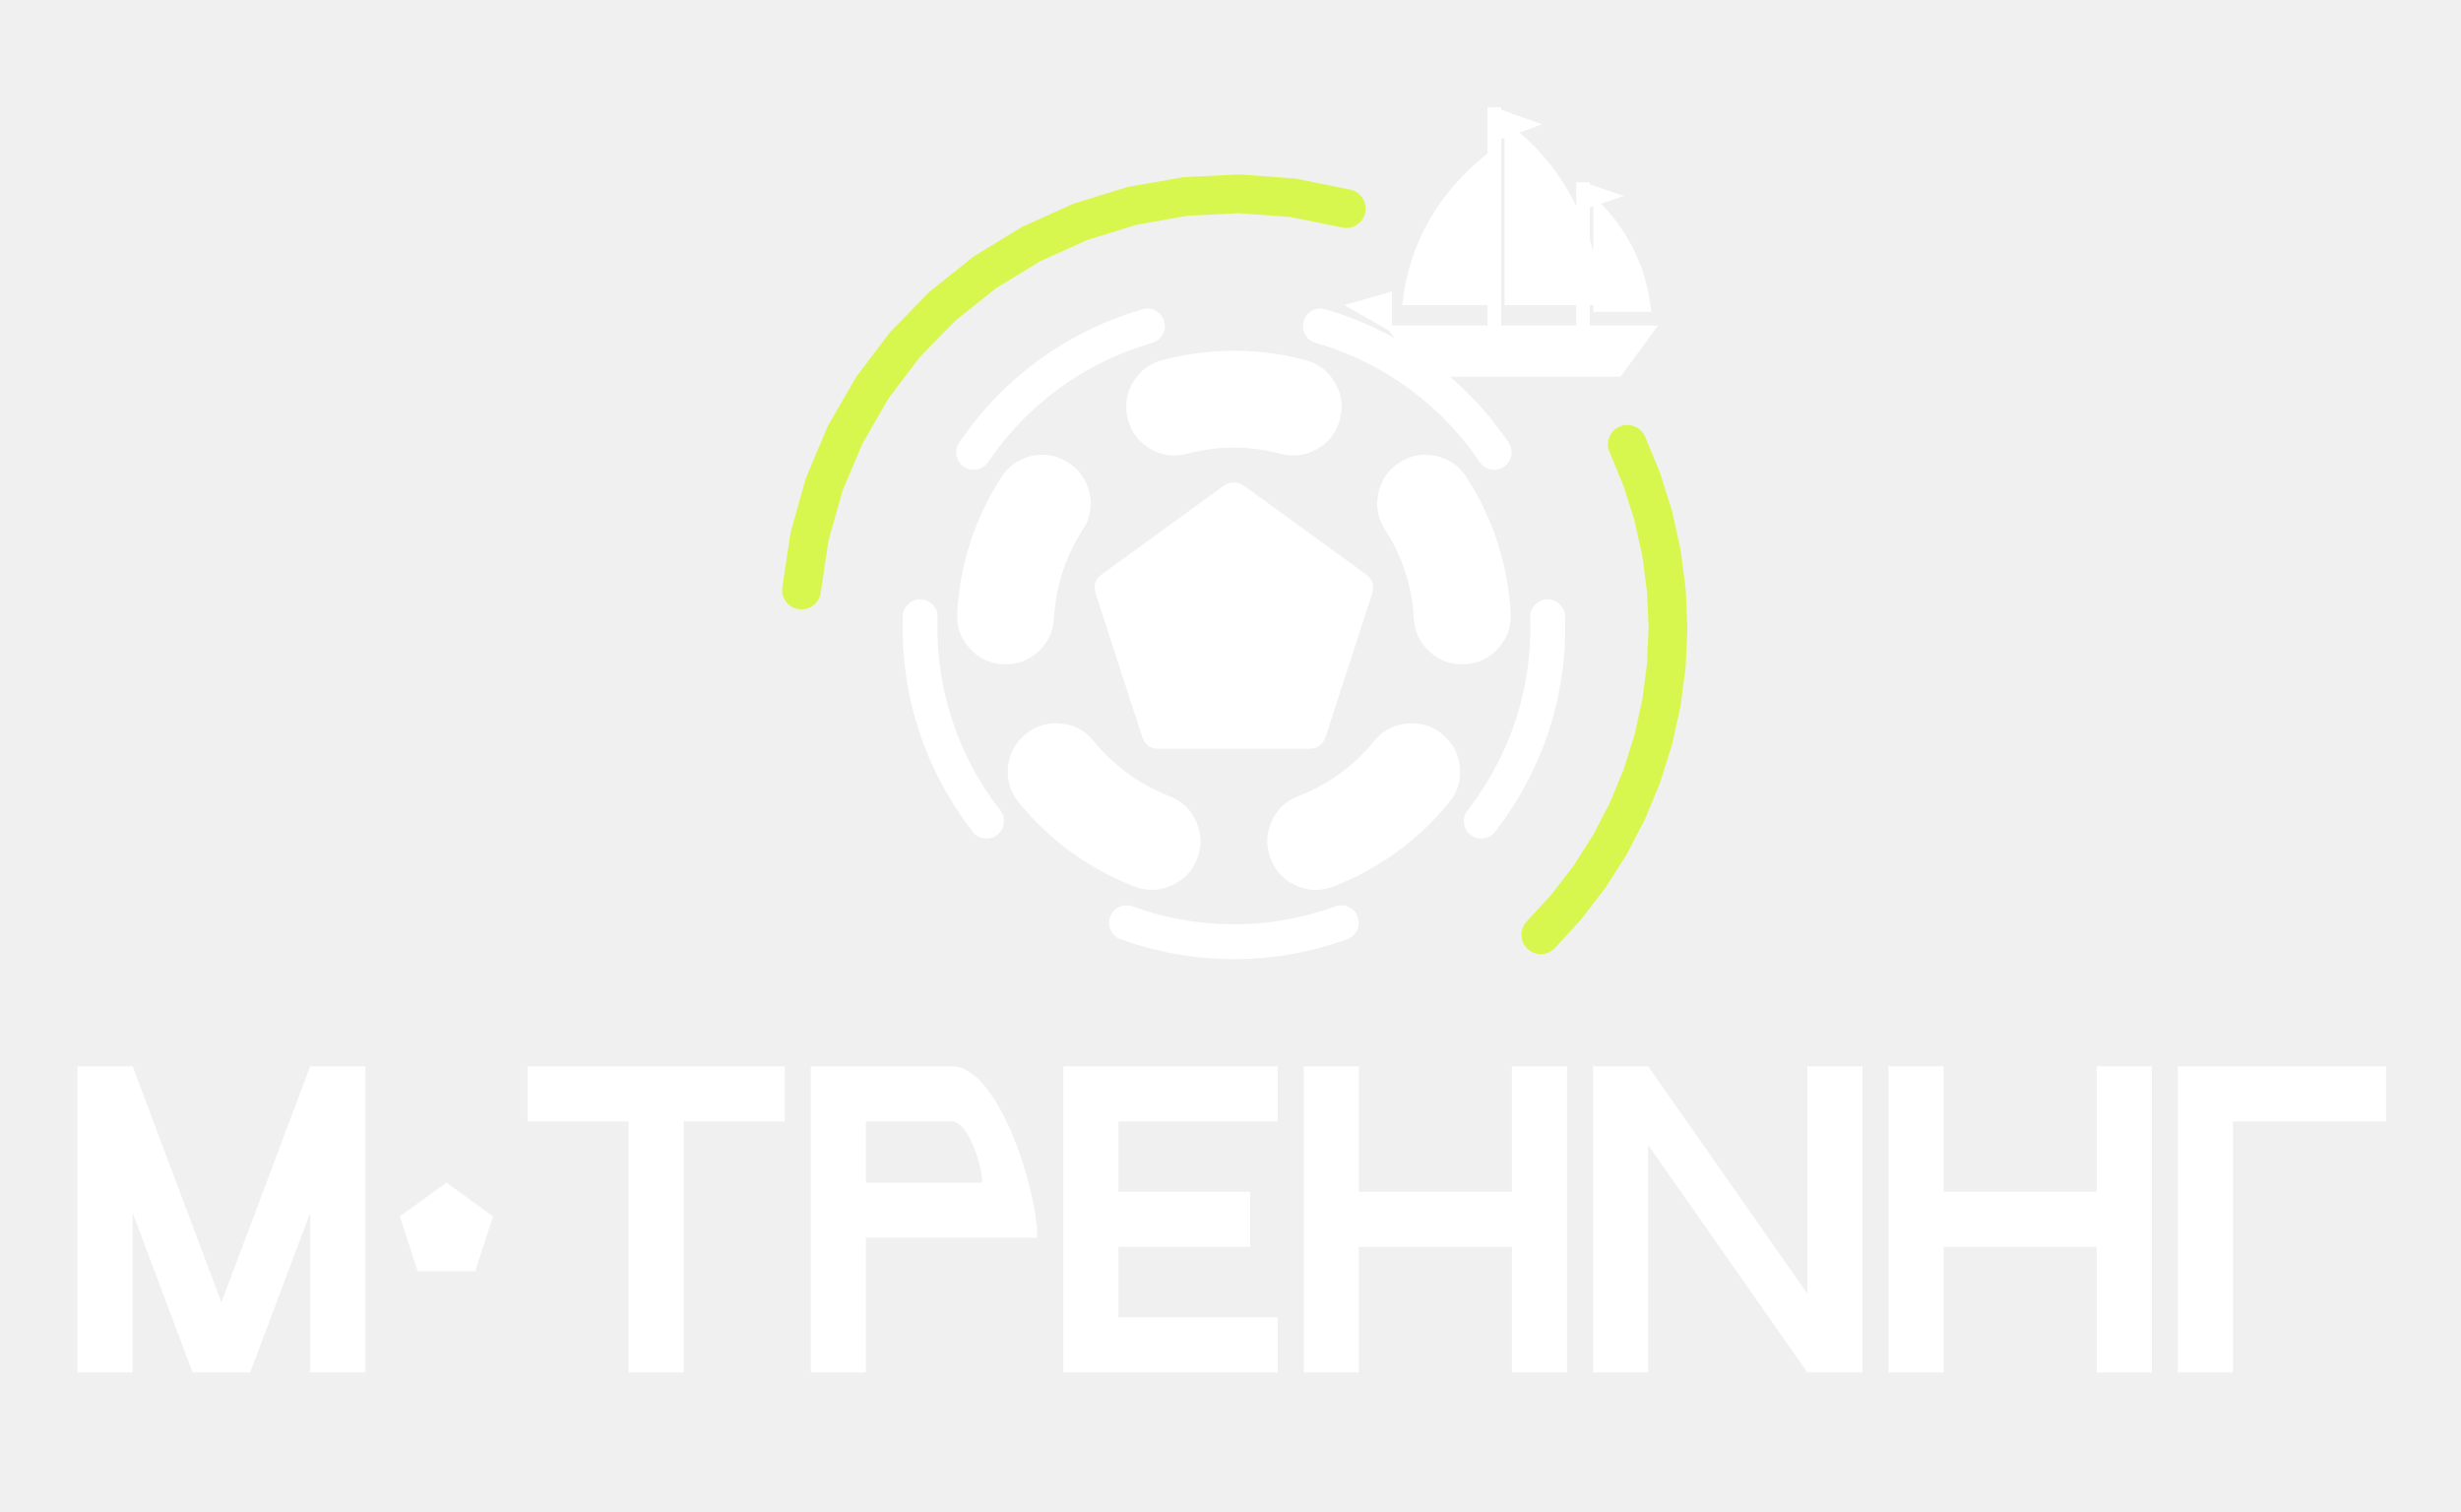
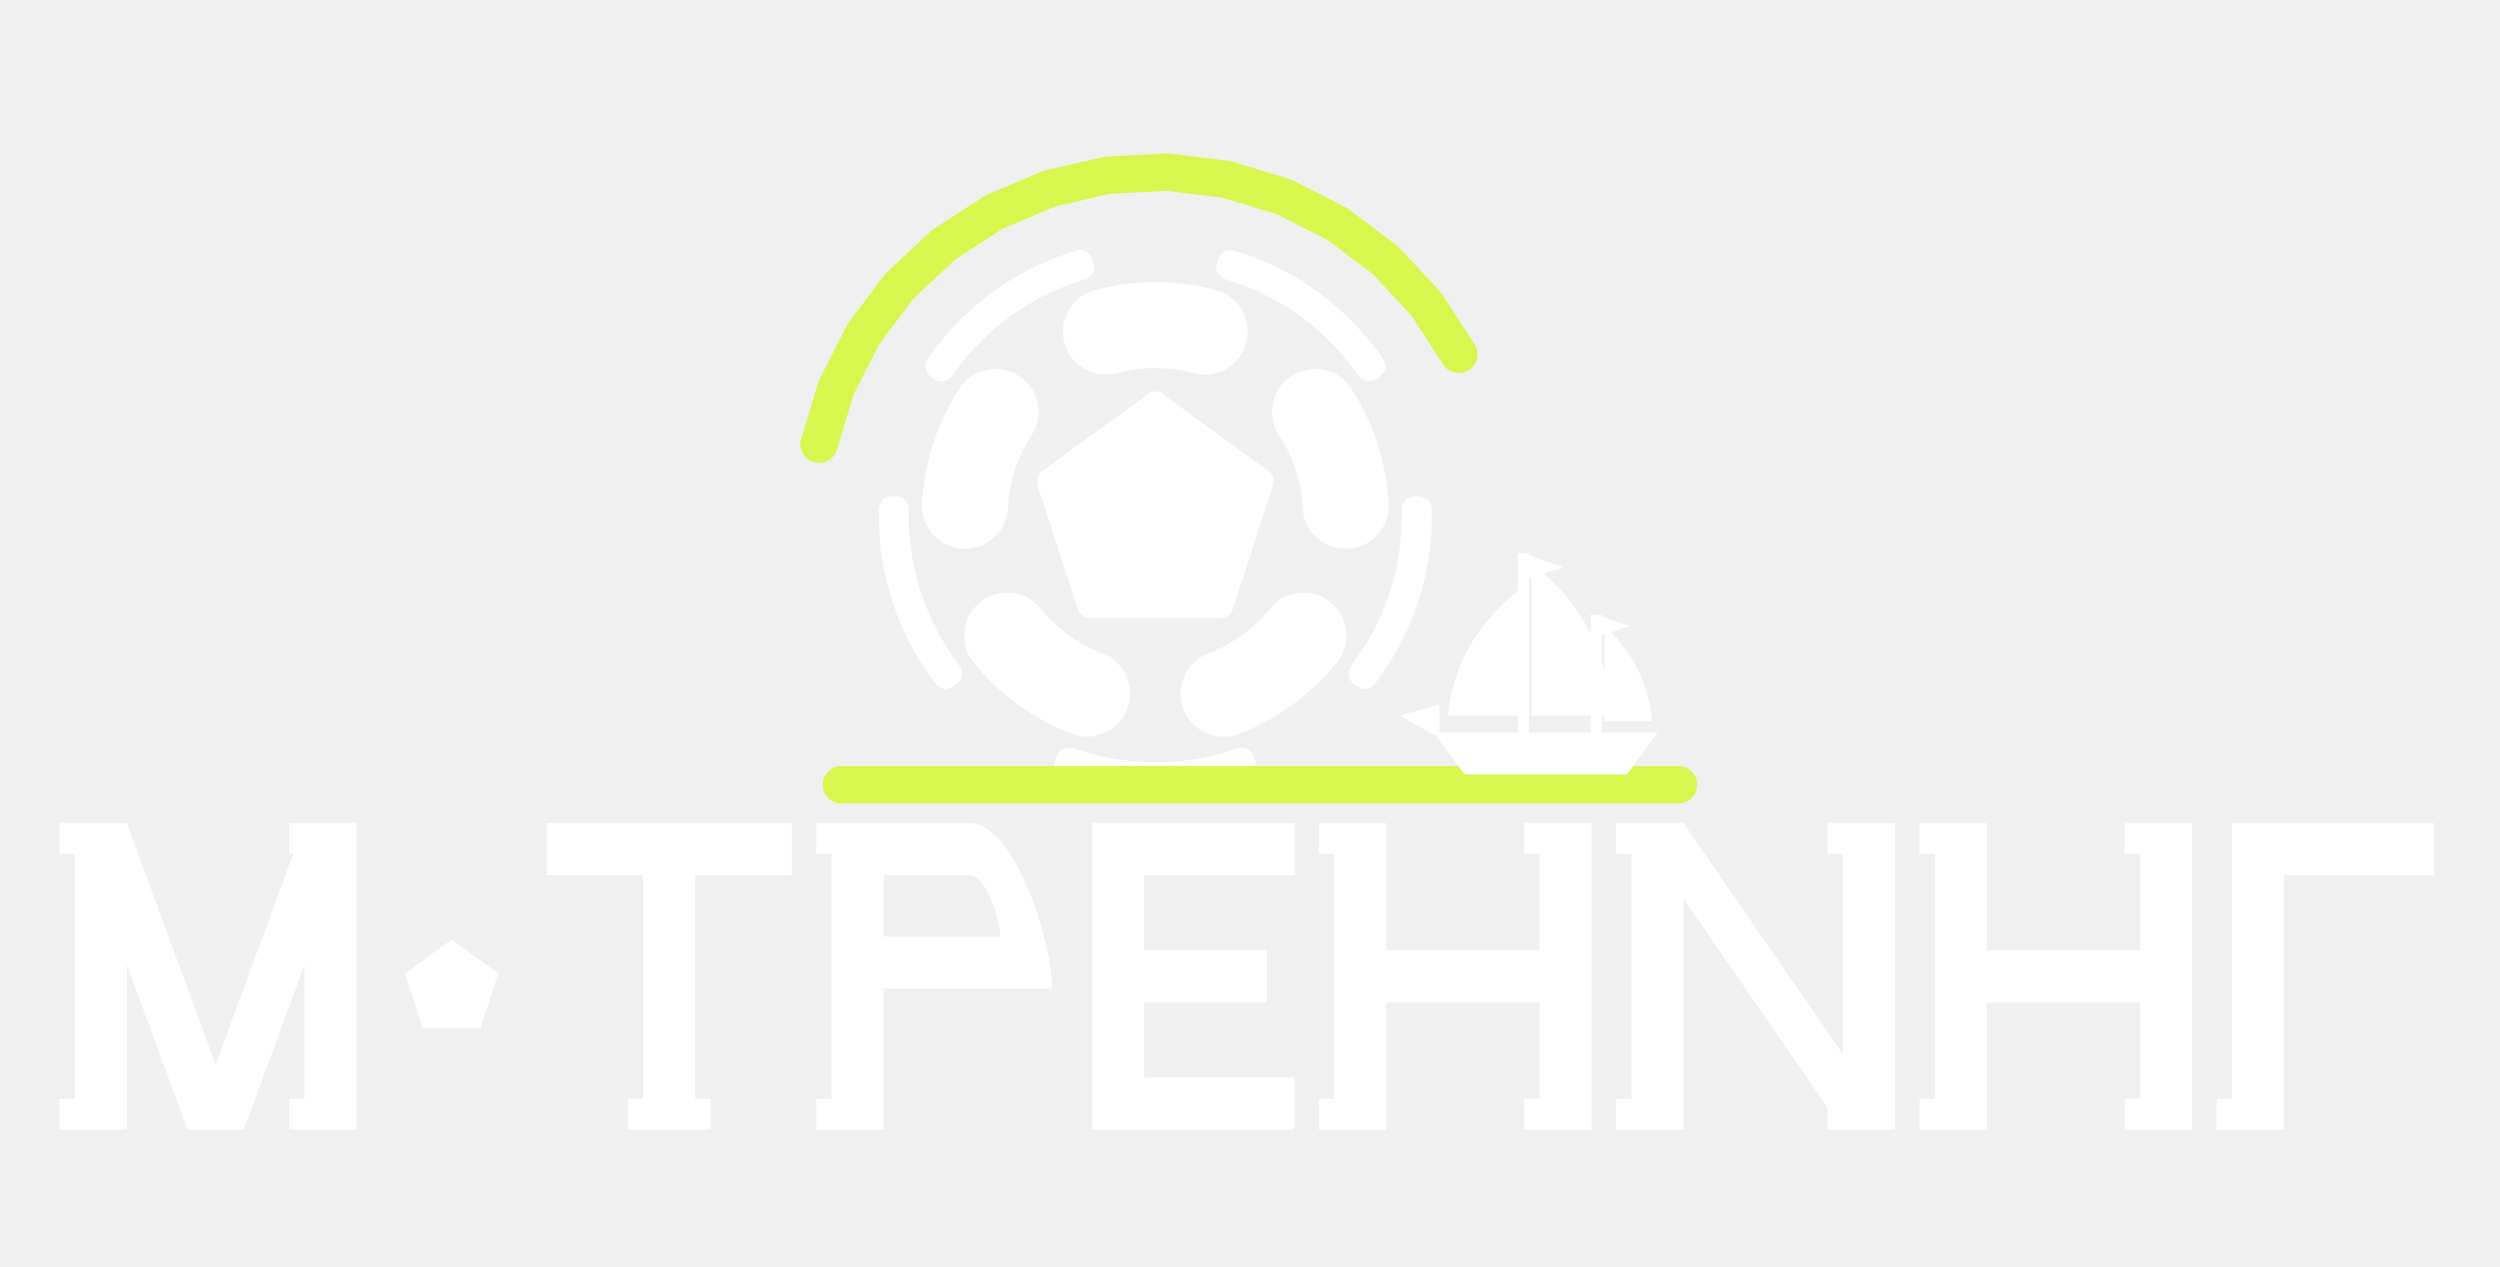
- <svg xmlns="http://www.w3.org/2000/svg" viewBox="0 0 635 390" role="img" aria-labelledby="t">
-   <g transform="translate(190.38 12)">
-     <path fill="#FFFFFF" d="M129.73 112.83Q130.37 113.09 130.89 113.54L162.03 136.16Q164.67 138.08 163.66 141.19L151.68 178.09Q150.67 181.2 147.4 181.2H108.6Q105.33 181.2 104.32 178.09L92.34 141.19Q91.33 138.08 93.97 136.16L125.11 113.54Q125.63 113.09 126.27 112.83Q127.09 112.48 128 112.49Q128.91 112.48 129.73 112.83ZM188.09 111.26 189.26 113.13Q189.38 113.33 189.5 113.53L190.59 115.44Q190.71 115.65 190.82 115.85L191.84 117.81Q191.95 118.02 192.05 118.23L193 120.22Q193.1 120.43 193.19 120.64L194.07 122.67Q194.16 122.88 194.25 123.1L195.04 125.16Q195.13 125.38 195.21 125.6L195.93 127.68Q196 127.9 196.07 128.13L196.71 130.24Q196.78 130.46 196.84 130.69L197.4 132.82Q197.46 133.05 197.51 133.28L198 135.43Q198.05 135.66 198.09 135.89L198.49 138.06Q198.54 138.29 198.57 138.52L198.89 140.7Q198.92 140.93 198.95 141.16L199.19 143.36Q199.21 143.59 199.23 143.82L199.39 146.02Q199.76 151.19 196.36 155.1Q192.97 159.01 187.81 159.38Q182.64 159.75 178.73 156.36Q174.82 152.96 174.45 147.8L174.31 145.83L174.12 144.1L173.87 142.38L173.55 140.67L173.17 138.98L172.73 137.29L172.22 135.63L171.65 133.99L171.02 132.37L170.34 130.77L169.59 129.2L168.78 127.66L167.92 126.15L166.87 124.48Q164.13 120.08 165.31 115.04Q166.48 110 170.87 107.26Q175.27 104.52 180.31 105.69Q185.35 106.86 188.09 111.26ZM183.42 195.18 182 196.87Q181.85 197.04 181.69 197.22L180.21 198.85Q180.05 199.02 179.89 199.19L178.34 200.77Q178.18 200.94 178.01 201.1L176.41 202.62Q176.24 202.78 176.06 202.93L174.41 204.39Q174.23 204.54 174.05 204.69L172.34 206.09Q172.16 206.23 171.98 206.38L170.21 207.71Q170.03 207.85 169.84 207.98L168.03 209.24Q167.84 209.38 167.64 209.5L165.78 210.7Q165.59 210.83 165.39 210.94L163.49 212.07Q163.29 212.19 163.08 212.3L161.14 213.35Q160.94 213.46 160.73 213.57L158.75 214.55Q158.54 214.65 158.33 214.75L156.32 215.65Q156.1 215.75 155.89 215.84L153.84 216.67Q149.04 218.61 144.27 216.59Q139.51 214.58 137.56 209.78Q135.61 204.98 137.63 200.21Q139.65 195.44 144.45 193.5L146.27 192.76L147.86 192.04L149.42 191.27L150.95 190.44L152.44 189.55L153.91 188.61L155.33 187.62L156.72 186.57L158.07 185.47L159.37 184.32L160.63 183.12L161.85 181.88L163.02 180.59L164.29 179.08Q167.62 175.12 172.78 174.68Q177.94 174.23 181.9 177.56Q185.86 180.9 186.31 186.06Q186.75 191.21 183.42 195.18ZM56.61 146.02 56.77 143.82Q56.79 143.59 56.81 143.36L57.05 141.16Q57.08 140.93 57.11 140.7L57.43 138.52Q57.46 138.29 57.51 138.06L57.91 135.89Q57.95 135.66 58 135.43L58.49 133.28Q58.54 133.05 58.6 132.82L59.16 130.69Q59.22 130.46 59.29 130.24L59.93 128.13Q60 127.9 60.07 127.68L60.79 125.6Q60.87 125.38 60.96 125.16L61.75 123.1Q61.84 122.88 61.93 122.67L62.81 120.64Q62.9 120.43 63 120.22L63.95 118.23Q64.05 118.02 64.16 117.81L65.18 115.85Q65.29 115.65 65.41 115.44L66.5 113.53Q66.62 113.33 66.74 113.13L67.91 111.26Q70.65 106.86 75.69 105.69Q80.73 104.52 85.13 107.26Q89.52 110 90.69 115.04Q91.87 120.08 89.13 124.48L88.08 126.15L87.22 127.66L86.41 129.2L85.66 130.77L84.98 132.37L84.35 133.99L83.78 135.63L83.27 137.29L82.83 138.98L82.45 140.67L82.13 142.38L81.88 144.1L81.69 145.83L81.55 147.8Q81.18 152.96 77.27 156.36Q73.36 159.75 68.19 159.38Q63.03 159.01 59.64 155.1Q56.24 151.19 56.61 146.02ZM102.16 216.67 100.11 215.84Q99.9 215.75 99.68 215.65L97.67 214.75Q97.46 214.65 97.25 214.55L95.27 213.57Q95.06 213.46 94.86 213.35L92.92 212.3Q92.71 212.19 92.51 212.07L90.61 210.94Q90.41 210.83 90.22 210.7L88.36 209.5Q88.16 209.38 87.97 209.24L86.16 207.98Q85.97 207.85 85.79 207.71L84.02 206.38Q83.84 206.23 83.66 206.09L81.95 204.69Q81.77 204.54 81.59 204.39L79.94 202.93Q79.76 202.78 79.59 202.62L77.99 201.1Q77.82 200.94 77.66 200.77L76.11 199.19Q75.95 199.02 75.79 198.85L74.31 197.22Q74.15 197.04 74 196.87L72.58 195.18Q69.25 191.21 69.69 186.06Q70.14 180.9 74.1 177.56Q78.06 174.23 83.22 174.68Q88.38 175.12 91.71 179.08L92.98 180.59L94.15 181.88L95.37 183.12L96.63 184.32L97.93 185.47L99.28 186.57L100.67 187.62L102.09 188.61L103.56 189.55L105.05 190.44L106.58 191.27L108.14 192.04L109.73 192.76L111.55 193.5Q116.35 195.44 118.37 200.21Q120.39 204.98 118.44 209.78Q116.49 214.58 111.73 216.59Q106.96 218.61 102.16 216.67ZM109.72 80.88 111.86 80.35Q112.09 80.29 112.32 80.24L114.48 79.79Q114.71 79.74 114.94 79.71L117.11 79.34Q117.34 79.3 117.57 79.27L119.76 78.98Q119.99 78.95 120.23 78.93L122.42 78.72Q122.66 78.7 122.89 78.68L125.09 78.56Q125.33 78.55 125.56 78.54L127.77 78.5Q128 78.5 128.23 78.5L130.44 78.54Q130.67 78.55 130.91 78.56L133.11 78.68Q133.34 78.7 133.58 78.72L135.77 78.93Q136.01 78.95 136.24 78.98L138.43 79.27Q138.66 79.3 138.89 79.34L141.06 79.71Q141.29 79.74 141.52 79.79L143.68 80.24Q143.91 80.29 144.14 80.35L146.28 80.88Q151.3 82.12 153.98 86.56Q156.65 90.99 155.4 96.02Q154.16 101.04 149.72 103.72Q145.29 106.39 140.26 105.14L138.35 104.67L136.64 104.31L134.93 104.02L133.21 103.79L131.47 103.63L129.74 103.53L128 103.5L126.26 103.53L124.53 103.63L122.79 103.79L121.07 104.02L119.36 104.31L117.65 104.67L115.74 105.14Q110.71 106.39 106.28 103.72Q101.84 101.04 100.6 96.02Q99.35 90.99 102.02 86.56Q104.7 82.12 109.72 80.88ZM157.14 230.38 153.31 231.67Q153.2 231.7 153.09 231.73L149.21 232.83Q149.1 232.86 148.99 232.88L145.05 233.78Q144.94 233.81 144.83 233.83L140.85 234.53Q140.74 234.55 140.63 234.56L136.62 235.06Q136.51 235.08 136.4 235.08L132.37 235.39Q132.26 235.4 132.15 235.4L128.11 235.5Q128 235.5 127.89 235.5L123.85 235.4Q123.74 235.4 123.63 235.39L119.6 235.08Q119.49 235.08 119.38 235.06L115.37 234.56Q115.26 234.55 115.15 234.53L111.17 233.83Q111.06 233.81 110.95 233.78L107.01 232.88Q106.9 232.86 106.79 232.83L102.91 231.73Q102.8 231.7 102.69 231.67L98.86 230.38Q97.1 229.79 96.27 228.12Q95.44 226.45 96.03 224.68Q96.62 222.91 98.29 222.09Q99.96 221.26 101.73 221.85L105.45 223.1L109.12 224.13L112.84 224.98L116.6 225.64L120.38 226.12L124.19 226.4L128 226.5L131.81 226.4L135.62 226.12L139.4 225.64L143.16 224.98L146.88 224.13L150.55 223.1L154.27 221.85Q156.04 221.26 157.71 222.09Q159.38 222.91 159.97 224.68Q160.56 226.45 159.73 228.12Q158.9 229.79 157.14 230.38ZM57.18 102.1 59.52 98.81Q59.59 98.71 59.66 98.63L62.16 95.46Q62.23 95.37 62.3 95.28L64.96 92.24Q65.03 92.16 65.11 92.08L67.92 89.17Q68 89.09 68.08 89.01L71.02 86.25Q71.11 86.18 71.19 86.1L74.27 83.49Q74.36 83.42 74.45 83.35L77.65 80.9Q77.74 80.83 77.84 80.76L81.16 78.47Q81.25 78.41 81.35 78.35L84.79 76.23Q84.88 76.17 84.98 76.11L88.52 74.16Q88.61 74.11 88.72 74.06L92.35 72.29Q92.45 72.24 92.55 72.2L96.26 70.61Q96.37 70.57 96.47 70.53L100.26 69.13Q100.37 69.09 100.47 69.05L104.33 67.84Q106.1 67.29 107.76 68.15Q109.41 69.01 109.97 70.79Q110.53 72.57 109.66 74.22Q108.8 75.87 107.02 76.43L103.27 77.61L99.7 78.93L96.19 80.43L92.76 82.1L89.42 83.94L86.18 85.95L83.04 88.11L80.01 90.43L77.1 92.9L74.31 95.5L71.66 98.25L69.15 101.12L66.79 104.11L64.51 107.31Q63.43 108.83 61.6 109.14Q59.76 109.45 58.24 108.37Q56.72 107.29 56.41 105.45Q56.1 103.62 57.18 102.1ZM151.67 67.84 155.53 69.05Q155.63 69.09 155.74 69.13L159.53 70.53Q159.63 70.57 159.74 70.61L163.45 72.2Q163.55 72.24 163.65 72.29L167.28 74.06Q167.39 74.11 167.48 74.16L171.02 76.11Q171.12 76.17 171.21 76.23L174.65 78.35Q174.75 78.41 174.84 78.47L178.16 80.76Q178.26 80.83 178.35 80.9L181.55 83.35Q181.64 83.42 181.73 83.49L184.81 86.1Q184.89 86.18 184.98 86.25L187.92 89.01Q188 89.09 188.08 89.17L190.89 92.08Q190.97 92.16 191.04 92.24L193.7 95.28Q193.77 95.37 193.84 95.46L196.34 98.63Q196.41 98.71 196.48 98.81L198.82 102.1Q199.9 103.62 199.59 105.45Q199.28 107.29 197.76 108.37Q196.24 109.45 194.4 109.14Q192.57 108.83 191.49 107.31L189.21 104.11L186.85 101.12L184.34 98.25L181.69 95.5L178.9 92.9L175.99 90.43L172.96 88.11L169.82 85.95L166.58 83.94L163.24 82.1L159.81 80.43L156.3 78.93L152.73 77.61L148.98 76.43Q147.2 75.87 146.34 74.22Q145.47 72.57 146.03 70.79Q146.59 69.01 148.24 68.15Q149.9 67.29 151.67 67.84ZM60.56 202.55 58.15 199.31Q58.08 199.22 58.02 199.12L55.78 195.76Q55.72 195.67 55.66 195.57L53.59 192.11Q53.53 192.01 53.48 191.91L51.58 188.34Q51.53 188.25 51.48 188.14L49.77 184.49Q49.72 184.39 49.68 184.28L48.14 180.55Q48.1 180.44 48.06 180.34L46.72 176.53Q46.68 176.42 46.65 176.31L45.5 172.44Q45.47 172.34 45.44 172.23L44.48 168.3Q44.46 168.19 44.44 168.08L43.67 164.12Q43.65 164.01 43.64 163.9L43.08 159.9Q43.06 159.78 43.05 159.67L42.69 155.65Q42.68 155.54 42.67 155.43L42.51 151.39Q42.51 151.28 42.51 151.17L42.55 147.13Q42.57 145.26 43.9 143.96Q45.23 142.65 47.09 142.67Q48.96 142.69 50.26 144.02Q51.57 145.35 51.55 147.22L51.51 151.14L51.66 154.96L52 158.75L52.53 162.53L53.25 166.28L54.16 169.98L55.25 173.64L56.51 177.24L57.96 180.77L59.58 184.22L61.37 187.59L63.33 190.86L65.45 194.03L67.79 197.19Q68.9 198.68 68.62 200.53Q68.35 202.37 66.85 203.48Q65.36 204.59 63.51 204.32Q61.67 204.05 60.56 202.55ZM213.45 147.13 213.49 151.17Q213.49 151.28 213.49 151.39L213.33 155.43Q213.32 155.54 213.31 155.65L212.95 159.67Q212.94 159.78 212.92 159.9L212.36 163.9Q212.35 164.01 212.33 164.12L211.56 168.08Q211.54 168.19 211.52 168.3L210.56 172.23Q210.53 172.34 210.5 172.44L209.35 176.31Q209.32 176.42 209.28 176.53L207.94 180.34Q207.9 180.44 207.86 180.55L206.32 184.28Q206.28 184.39 206.23 184.49L204.52 188.14Q204.47 188.25 204.42 188.34L202.52 191.91Q202.47 192.01 202.41 192.11L200.34 195.57Q200.28 195.67 200.22 195.76L197.98 199.12Q197.92 199.22 197.85 199.31L195.44 202.55Q194.33 204.05 192.49 204.32Q190.64 204.59 189.15 203.48Q187.65 202.37 187.38 200.53Q187.1 198.68 188.21 197.19L190.55 194.03L192.67 190.86L194.63 187.59L196.42 184.22L198.04 180.77L199.49 177.24L200.75 173.64L201.84 169.98L202.75 166.28L203.47 162.53L204 158.75L204.34 154.96L204.49 151.14L204.45 147.22Q204.43 145.35 205.74 144.02Q207.04 142.69 208.91 142.67Q210.77 142.65 212.1 143.96Q213.43 145.26 213.45 147.13Z" />
-     <path fill="#D8F74E" d="M11.48 139.49 13.56 125.7Q13.61 125.39 13.69 125.09L17.47 111.65Q17.56 111.35 17.68 111.07L23.1 98.21Q23.22 97.92 23.38 97.65L30.35 85.57Q30.51 85.3 30.7 85.05L39.12 73.92Q39.31 73.68 39.53 73.45L49.27 63.46Q49.49 63.24 49.73 63.05L60.64 54.35Q60.89 54.15 61.15 53.99L73.06 46.71Q73.33 46.55 73.61 46.42L86.33 40.68Q86.61 40.55 86.91 40.46L100.24 36.35Q100.54 36.26 100.85 36.2L114.59 33.78Q114.9 33.73 115.21 33.71L129.15 33.01Q129.46 33 129.77 33.02L143.68 34.07Q144 34.09 144.3 34.15L157.98 36.92Q160.01 37.33 161.15 39.05Q162.3 40.78 161.89 42.81Q161.48 44.84 159.75 45.98Q158.03 47.13 156 46.72L142.63 44.01L129.33 43.02L116.02 43.68L102.89 46L90.16 49.93L78.01 55.41L66.63 62.36L56.21 70.67L46.9 80.21L38.86 90.84L32.19 102.38L27.01 114.66L23.4 127.49L21.37 140.98Q21.06 143.03 19.4 144.26Q17.73 145.49 15.68 145.18Q13.63 144.87 12.4 143.21Q11.17 141.54 11.48 139.49ZM234.13 100.75 237.86 109.78Q237.95 109.98 238.01 110.19L240.95 119.51Q241.02 119.72 241.07 119.93L243.18 129.47Q243.23 129.68 243.26 129.9L244.53 139.59Q244.56 139.8 244.57 140.02L245 149.78Q245 150 245 150.22L244.57 159.98Q244.56 160.2 244.53 160.41L243.26 170.1Q243.23 170.32 243.18 170.53L241.07 180.07Q241.02 180.28 240.95 180.49L238.01 189.81Q237.95 190.02 237.86 190.22L234.13 199.25Q234.04 199.45 233.94 199.64L229.43 208.31Q229.33 208.5 229.21 208.69L223.96 216.93Q223.84 217.11 223.71 217.28L217.76 225.04Q217.63 225.21 217.48 225.37L210.88 232.57Q209.48 234.1 207.41 234.19Q205.34 234.28 203.82 232.88Q202.29 231.48 202.2 229.41Q202.11 227.34 203.51 225.82L209.96 218.78L215.65 211.37L220.66 203.5L224.97 195.22L228.54 186.59L231.35 177.69L233.37 168.58L234.59 159.33L235 150L234.59 140.67L233.37 131.42L231.35 122.31L228.54 113.41L224.89 104.58Q224.09 102.67 224.89 100.75Q225.68 98.84 227.59 98.05Q229.51 97.25 231.42 98.05Q233.33 98.84 234.13 100.75Z" />
-     <path fill="#FFFFFF" d="M167.99 73.3 156.48 66.72 168.8 63.2V72H193.44V66.72H171.44Q173.97 43.13 193.44 27.6V15.68H196.96V16.31L207.52 20.08L201.65 22.18Q210.89 30.03 216.32 41.15V35.04H219.84V35.63L228.64 38.56L222.73 40.53Q234.06 52.26 235.68 68.48H220.72V66.72H219.84V72H237.44L227.76 85.2H176.72L167.99 73.3ZM196.96 23.85V72H216.32V66.72H197.84V23.54ZM219.84 41.49V49.91Q220.31 51.35 220.72 52.83V41.2Z" />
+ <svg xmlns="http://www.w3.org/2000/svg" viewBox="0 0 669 339" role="img" aria-labelledby="t">
+   <g transform="translate(209.16 12)">
+     <path fill="#FFFFFF" d="M100 92.78Q101.5 92.67 102.76 94.06L129.93 113.8Q132.28 115.51 131.38 118.27L120.85 150.7Q119.95 153.46 117.05 153.46H82.95Q80.05 153.46 79.15 150.7L68.62 118.27Q67.72 115.51 70.07 113.8L97.24 94.06Q98.5 92.67 100 92.78ZM148.43 165.5 147.21 166.96Q147.07 167.12 146.92 167.28L145.64 168.69Q145.5 168.85 145.35 169.01L144.01 170.37Q143.86 170.52 143.71 170.67L142.32 171.99Q142.17 172.13 142.01 172.28L140.58 173.54Q140.41 173.68 140.25 173.81L138.77 175.02Q138.6 175.16 138.43 175.29L136.91 176.44Q136.74 176.57 136.56 176.69L135 177.78Q134.82 177.9 134.64 178.02L133.04 179.05Q132.86 179.17 132.67 179.28L131.03 180.25Q130.85 180.36 130.66 180.46L128.98 181.37Q128.79 181.48 128.6 181.57L126.89 182.42Q126.7 182.51 126.5 182.6L124.76 183.38Q124.56 183.47 124.37 183.55L122.6 184.27Q118.18 186.06 113.8 184.2Q109.41 182.35 107.62 177.93Q105.83 173.52 107.69 169.13Q109.54 164.75 113.96 162.96L115.52 162.32L116.87 161.71L118.19 161.06L119.49 160.35L120.76 159.6L122.01 158.8L123.22 157.95L124.4 157.06L125.54 156.13L126.65 155.15L127.72 154.14L128.75 153.08L129.74 151.99L130.83 150.69Q133.9 147.05 138.65 146.64Q143.39 146.23 147.04 149.3Q150.68 152.36 151.09 157.11Q151.5 161.85 148.43 165.5ZM37.6 122.51 37.73 120.61Q37.75 120.4 37.77 120.18L37.98 118.29Q38 118.07 38.03 117.86L38.31 115.97Q38.34 115.76 38.38 115.55L38.73 113.67Q38.77 113.46 38.82 113.25L39.23 111.39Q39.28 111.18 39.33 110.97L39.82 109.13Q39.88 108.92 39.94 108.72L40.49 106.89Q40.56 106.69 40.63 106.48L41.25 104.68Q41.32 104.48 41.4 104.28L42.09 102.5Q42.17 102.3 42.25 102.1L43.01 100.35Q43.09 100.15 43.19 99.96L44.01 98.24Q44.1 98.04 44.2 97.85L45.08 96.16Q45.18 95.97 45.29 95.78L46.24 94.13Q46.35 93.94 46.46 93.76L47.47 92.14Q49.99 88.1 54.63 87.02Q59.27 85.94 63.31 88.46Q67.35 90.98 68.43 95.62Q69.51 100.26 66.99 104.31L66.09 105.74L65.36 107.02L64.67 108.33L64.04 109.67L63.45 111.02L62.92 112.4L62.44 113.79L62.01 115.21L61.63 116.64L61.3 118.08L61.04 119.53L60.82 120.99L60.66 122.46L60.54 124.15Q60.2 128.9 56.6 132.02Q53 135.14 48.25 134.8Q43.5 134.46 40.38 130.86Q37.26 127.27 37.6 122.51ZM77.4 184.27 75.63 183.55Q75.44 183.47 75.24 183.38L73.5 182.6Q73.3 182.51 73.11 182.42L71.4 181.57Q71.21 181.48 71.02 181.37L69.34 180.46Q69.15 180.36 68.97 180.25L67.33 179.28Q67.14 179.17 66.96 179.05L65.36 178.02Q65.18 177.9 65 177.78L63.44 176.69Q63.26 176.57 63.09 176.44L61.57 175.29Q61.4 175.16 61.23 175.02L59.75 173.81Q59.59 173.68 59.42 173.54L57.99 172.28Q57.83 172.13 57.68 171.99L56.29 170.67Q56.14 170.52 55.99 170.37L54.65 169.01Q54.5 168.85 54.36 168.69L53.08 167.28Q52.93 167.12 52.79 166.96L51.57 165.5Q48.5 161.85 48.91 157.11Q49.32 152.36 52.96 149.3Q56.61 146.23 61.35 146.64Q66.1 147.05 69.17 150.69L70.26 151.99L71.25 153.08L72.28 154.14L73.35 155.15L74.46 156.13L75.6 157.06L76.78 157.95L77.99 158.8L79.24 159.6L80.51 160.35L81.81 161.06L83.13 161.71L84.48 162.32L86.04 162.96Q90.46 164.75 92.31 169.13Q94.17 173.52 92.38 177.93Q90.59 182.35 86.2 184.2Q81.82 186.06 77.4 184.27ZM84.03 65.58 85.88 65.12Q86.09 65.07 86.3 65.02L88.17 64.63Q88.38 64.59 88.59 64.55L90.47 64.23Q90.68 64.2 90.9 64.17L92.79 63.92Q93 63.89 93.22 63.87L95.12 63.69Q95.33 63.67 95.54 63.66L97.45 63.55Q97.66 63.54 97.88 63.54L99.78 63.5Q100 63.5 100.22 63.5L102.12 63.54Q102.34 63.54 102.55 63.55L104.46 63.66Q104.67 63.67 104.88 63.69L106.78 63.87Q107 63.89 107.21 63.92L109.1 64.17Q109.32 64.2 109.53 64.23L111.41 64.55Q111.62 64.59 111.83 64.63L113.7 65.02Q113.91 65.07 114.12 65.12L115.97 65.58Q120.59 66.72 123.05 70.8Q125.51 74.88 124.36 79.51Q123.21 84.13 119.13 86.59Q115.05 89.05 110.43 87.9L108.79 87.49L107.34 87.19L105.89 86.94L104.42 86.75L102.95 86.61L101.48 86.53L100 86.5L98.52 86.53L97.05 86.61L95.58 86.75L94.11 86.94L92.66 87.19L91.21 87.49L89.57 87.9Q84.95 89.05 80.87 86.59Q76.78 84.13 75.64 79.51Q74.49 74.88 76.95 70.8Q79.41 66.72 84.03 65.58ZM152.53 92.14 153.54 93.76Q153.65 93.94 153.76 94.13L154.71 95.78Q154.82 95.97 154.92 96.16L155.8 97.85Q155.9 98.04 155.99 98.24L156.81 99.96Q156.91 100.15 156.99 100.35L157.75 102.1Q157.83 102.3 157.91 102.5L158.6 104.28Q158.68 104.48 158.75 104.68L159.37 106.48Q159.44 106.69 159.51 106.89L160.06 108.72Q160.12 108.92 160.18 109.13L160.67 110.97Q160.72 111.18 160.77 111.39L161.18 113.25Q161.23 113.46 161.27 113.67L161.62 115.55Q161.66 115.76 161.69 115.97L161.97 117.86Q162 118.07 162.02 118.29L162.23 120.18Q162.25 120.4 162.27 120.61L162.4 122.51Q162.74 127.27 159.62 130.86Q156.5 134.46 151.75 134.8Q147 135.14 143.4 132.02Q139.8 128.9 139.46 124.15L139.34 122.46L139.18 120.99L138.96 119.53L138.7 118.08L138.37 116.64L137.99 115.21L137.56 113.79L137.08 112.4L136.55 111.02L135.96 109.67L135.33 108.33L134.64 107.02L133.91 105.74L133.01 104.31Q130.49 100.26 131.57 95.62Q132.65 90.98 136.69 88.46Q140.73 85.94 145.37 87.02Q150.01 88.1 152.53 92.14ZM124 196 120.84 197Q120.75 197.03 120.66 197.06L117.46 197.91Q117.36 197.93 117.27 197.95L114.03 198.66Q113.94 198.68 113.85 198.69L110.58 199.24Q110.48 199.26 110.39 199.27L107.09 199.66Q107 199.67 106.91 199.68L103.6 199.91Q103.5 199.92 103.41 199.92L100.09 200Q100.05 200 100 200Q99.95 200 99.91 200L96.59 199.92Q96.5 199.92 96.4 199.91L93.09 199.68Q93 199.67 92.91 199.66L89.61 199.27Q89.52 199.26 89.42 199.24L86.15 198.69Q86.06 198.68 85.97 198.66L82.73 197.95Q82.64 197.93 82.54 197.91L79.34 197.06Q79.25 197.03 79.16 197L76 196Q72.19 194.79 73.4 190.97Q74 189.07 75.26 188.42Q76.52 187.77 78.42 188.37L81.49 189.35L84.51 190.16L87.57 190.82L90.65 191.33L93.76 191.7L96.87 191.92L100 192L103.13 191.92L106.24 191.7L109.35 191.33L112.43 190.82L115.49 190.16L118.51 189.35L121.58 188.37Q123.48 187.77 124.74 188.42Q126 189.07 126.6 190.97Q127.81 194.79 124 196ZM39.44 83.48 41.4 80.81Q41.46 80.73 41.52 80.66L43.61 78.08Q43.67 78.01 43.73 77.94L45.94 75.47Q46.01 75.4 46.07 75.33L48.4 72.96Q48.46 72.9 48.53 72.83L50.96 70.58Q51.03 70.52 51.11 70.45L53.64 68.32Q53.72 68.26 53.79 68.2L56.43 66.19Q56.5 66.13 56.58 66.08L59.31 64.19Q59.39 64.14 59.47 64.09L62.28 62.34Q62.36 62.29 62.44 62.24L65.34 60.62Q65.42 60.57 65.51 60.53L68.47 59.05Q68.56 59.01 68.65 58.97L71.68 57.63Q71.77 57.6 71.85 57.56L74.95 56.37Q75.04 56.34 75.13 56.31L78.27 55.26Q82.07 54 83.33 57.8Q84.59 61.6 80.79 62.86L77.74 63.87L74.82 64.99L71.96 66.25L69.16 67.65L66.43 69.18L63.78 70.83L61.21 72.61L58.72 74.5L56.33 76.52L54.04 78.64L51.84 80.87L49.76 83.2L47.79 85.63L45.88 88.22Q44.7 89.83 43.3 90.04Q41.9 90.26 40.29 89.07Q37.07 86.7 39.44 83.48ZM173.99 124.8 173.97 128.12Q173.97 128.21 173.96 128.31L173.79 131.62Q173.78 131.71 173.77 131.81L173.44 135.11Q173.43 135.2 173.41 135.3L172.92 138.57Q172.91 138.67 172.89 138.76L172.25 142.01Q172.23 142.11 172.2 142.2L171.41 145.42Q171.38 145.51 171.36 145.6L170.41 148.78Q170.38 148.87 170.35 148.96L169.25 152.09Q169.22 152.17 169.18 152.26L167.94 155.34Q167.9 155.42 167.86 155.51L166.47 158.52Q166.43 158.61 166.39 158.69L164.86 161.63Q164.81 161.71 164.76 161.8L163.1 164.66Q163.05 164.74 163 164.82L161.19 167.61Q161.14 167.69 161.09 167.76L159.16 170.46Q156.82 173.71 153.57 171.38Q150.32 169.05 152.65 165.8L154.53 163.18L156.23 160.55L157.8 157.85L159.25 155.08L160.56 152.24L161.73 149.34L162.77 146.39L163.66 143.4L164.42 140.37L165.02 137.3L165.49 134.21L165.8 131.1L165.97 127.97L165.99 124.75Q166 122.75 167.01 121.76Q168.01 120.77 170.01 120.78Q173.86 120.8 173.99 124.5C173.99 124.57 173.99 124.65 173.99 124.73Q173.99 124.77 173.99 124.8ZM40.84 170.46 38.91 167.76Q38.86 167.69 38.81 167.61L37 164.82Q36.95 164.74 36.9 164.66L35.24 161.8Q35.19 161.71 35.14 161.63L33.61 158.69Q33.57 158.61 33.53 158.52L32.14 155.51Q32.1 155.42 32.06 155.34L30.82 152.26Q30.78 152.17 30.75 152.09L29.65 148.96Q29.62 148.87 29.59 148.78L28.64 145.6Q28.62 145.51 28.59 145.42L27.8 142.2Q27.77 142.11 27.75 142.01L27.11 138.76Q27.09 138.67 27.08 138.57L26.59 135.3Q26.57 135.2 26.56 135.11L26.23 131.81Q26.22 131.71 26.21 131.62L26.04 128.31Q26.03 128.21 26.03 128.12L26.01 124.8Q26.01 124.77 26.01 124.73C26.01 124.65 26.01 124.57 26.02 124.49Q26.14 120.8 29.99 120.78Q33.99 120.75 34.01 124.75L34.03 127.97L34.2 131.1L34.51 134.21L34.98 137.3L35.58 140.37L36.34 143.4L37.23 146.39L38.27 149.34L39.44 152.24L40.75 155.08L42.2 157.85L43.77 160.55L45.47 163.18L47.35 165.8Q48.51 167.42 48.28 168.82Q48.05 170.21 46.43 171.38Q44.8 172.54 43.41 172.31Q42.01 172.08 40.84 170.46ZM121.73 55.26 124.87 56.31Q124.96 56.34 125.05 56.37L128.15 57.56Q128.23 57.6 128.32 57.63L131.35 58.97Q131.44 59.01 131.53 59.05L134.49 60.53Q134.58 60.57 134.66 60.62L137.56 62.24Q137.64 62.29 137.72 62.34L140.53 64.09Q140.61 64.14 140.69 64.19L143.42 66.08Q143.5 66.13 143.57 66.19L146.21 68.2Q146.28 68.26 146.36 68.32L148.89 70.45Q148.97 70.52 149.04 70.58L151.47 72.83Q151.54 72.9 151.6 72.96L153.93 75.33Q153.99 75.4 154.06 75.47L156.27 77.94Q156.33 78.01 156.39 78.08L158.48 80.66Q158.54 80.73 158.6 80.81L160.56 83.48Q162.93 86.7 159.71 89.07Q158.1 90.26 156.7 90.04Q155.3 89.83 154.12 88.22L152.21 85.63L150.24 83.2L148.16 80.87L145.96 78.64L143.67 76.52L141.28 74.5L138.79 72.61L136.22 70.83L133.57 69.18L130.84 67.65L128.04 66.25L125.18 64.99L122.26 63.87L119.21 62.86Q115.41 61.6 116.67 57.8Q117.93 54 121.73 55.26Z" />
+     <path fill="#D8F74E" d="M5.23 105.41 9.92 90.07Q10.05 89.66 10.24 89.27L17.52 74.98Q17.72 74.59 17.99 74.24L27.64 61.43Q27.9 61.08 28.22 60.78L39.95 49.85Q40.27 49.55 40.64 49.31L54.09 40.58Q54.45 40.34 54.85 40.17L69.62 33.9Q70.02 33.73 70.45 33.63L86.07 30.02Q86.5 29.93 86.93 29.9L102.95 29.06Q103.39 29.04 103.82 29.09L119.74 31.05Q120.17 31.1 120.59 31.23L135.93 35.92Q136.34 36.05 136.73 36.24L151.02 43.52Q151.41 43.72 151.76 43.99L164.57 53.64Q164.92 53.9 165.22 54.22L176.15 65.95Q176.45 66.27 176.69 66.64L185.42 80.09Q186.55 81.82 186.12 83.85Q185.69 85.87 183.95 87Q182.22 88.13 180.19 87.7Q178.17 87.27 177.04 85.53L168.54 72.45L158.2 61.36L146.09 52.24L132.58 45.35L118.08 40.92L103.04 39.07L87.89 39.87L73.12 43.28L59.16 49.2L46.45 57.46L35.36 67.8L26.24 79.91L19.35 93.42L14.79 108.33Q14.19 110.31 12.36 111.29Q10.53 112.26 8.55 111.65Q6.57 111.05 5.6 109.22Q4.62 107.39 5.23 105.41ZM16 193H240Q242.07 193 243.54 194.46Q245 195.93 245 198Q245 200.07 243.54 201.54Q242.07 203 240 203H16Q13.93 203 12.46 201.54Q11 200.07 11 198Q11 195.93 12.46 194.46Q13.93 193 16 193Z" />
+     <path fill="#FFFFFF" d="M175.31 185.11 165.5 179.5 176 176.5V184H197V179.5H178.25Q180.4 159.39 197 146.16V136H200V136.54L209 139.75L204 141.54Q211.88 148.23 216.5 157.71V152.5H219.5V153L227 155.5L221.96 157.18Q231.62 167.18 233 181H220.25V179.5H219.5V184H234.5L226.25 195.25H182.75L175.31 185.11ZM200 142.96V184H216.5V179.5H200.75V142.7ZM219.5 158V165.17Q219.9 166.4 220.25 167.66V157.75Z" />
  </g>
-   <g transform="translate(20 275.13) scale(0.79)">
-     <path fill="#FFFFFF" d="M0 0H18L47 77.13L76 0H94V100H76V47.87L56.4 100H37.6L18 47.87V100H0ZM495 0H513L565 74.29V0H583V100H565L513 25.71V100H495ZM239.5 0H285.5C300.96 0 313.5 40.54 313.5 56H257.5V100H239.5ZM400.5 0H418.5V41H468.5V0H486.5V100H468.5V59H418.5V100H400.5ZM591.5 0H609.5V41H659.5V0H677.5V100H659.5V59H609.5V100H591.5ZM322 0H392V18H340V41H383V59H340V82H392V100H322ZM147 0H231V18H198V100H180V18H147ZM686 0H754V18H704V100H686ZM257.5 18V38H295.5C295.5 32.48 291.02 18 285.5 18ZM120.5 38 135.72 49.06 129.9 66.94H111.1L105.28 49.06Z" />
+   <g transform="translate(20 220.27) scale(0.82)">
+     <path fill="#FFFFFF" d="M-5 0H17L46 78.8L71.32 10H70V0H92V100H70V90H75V46.2L55.2 100H36.8L17 46.2V100H-5V90H0V10H-5ZM503 0H525L577 75.36V10H572V0H594V100H572V92.75L525 24.64V100H503V90H508V10H503ZM406 0H428V41.5H478V10H473V0H495V100H473V90H478V58.5H428V100H406V90H411V10H406ZM602 0H624V41.5H674V10H669V0H691V100H669V90H674V58.5H624V100H602V90H607V10H602ZM242 0H292C306.91 0 319 39.09 319 54H264V100H242V90H247V10H242ZM332 0H398V17H349V41.5H389V58.5H349V83H398V100H332ZM154 0H234V17H202.5V90H207.5V100H180.5V90H185.5V17H154ZM704 0H770V17H721V100H699V90H704ZM264 17V37H302C302 31.48 297.52 17 292 17ZM123 38 138.22 49.06 132.4 66.94H113.6L107.78 49.06Z" />
  </g>
</svg>
